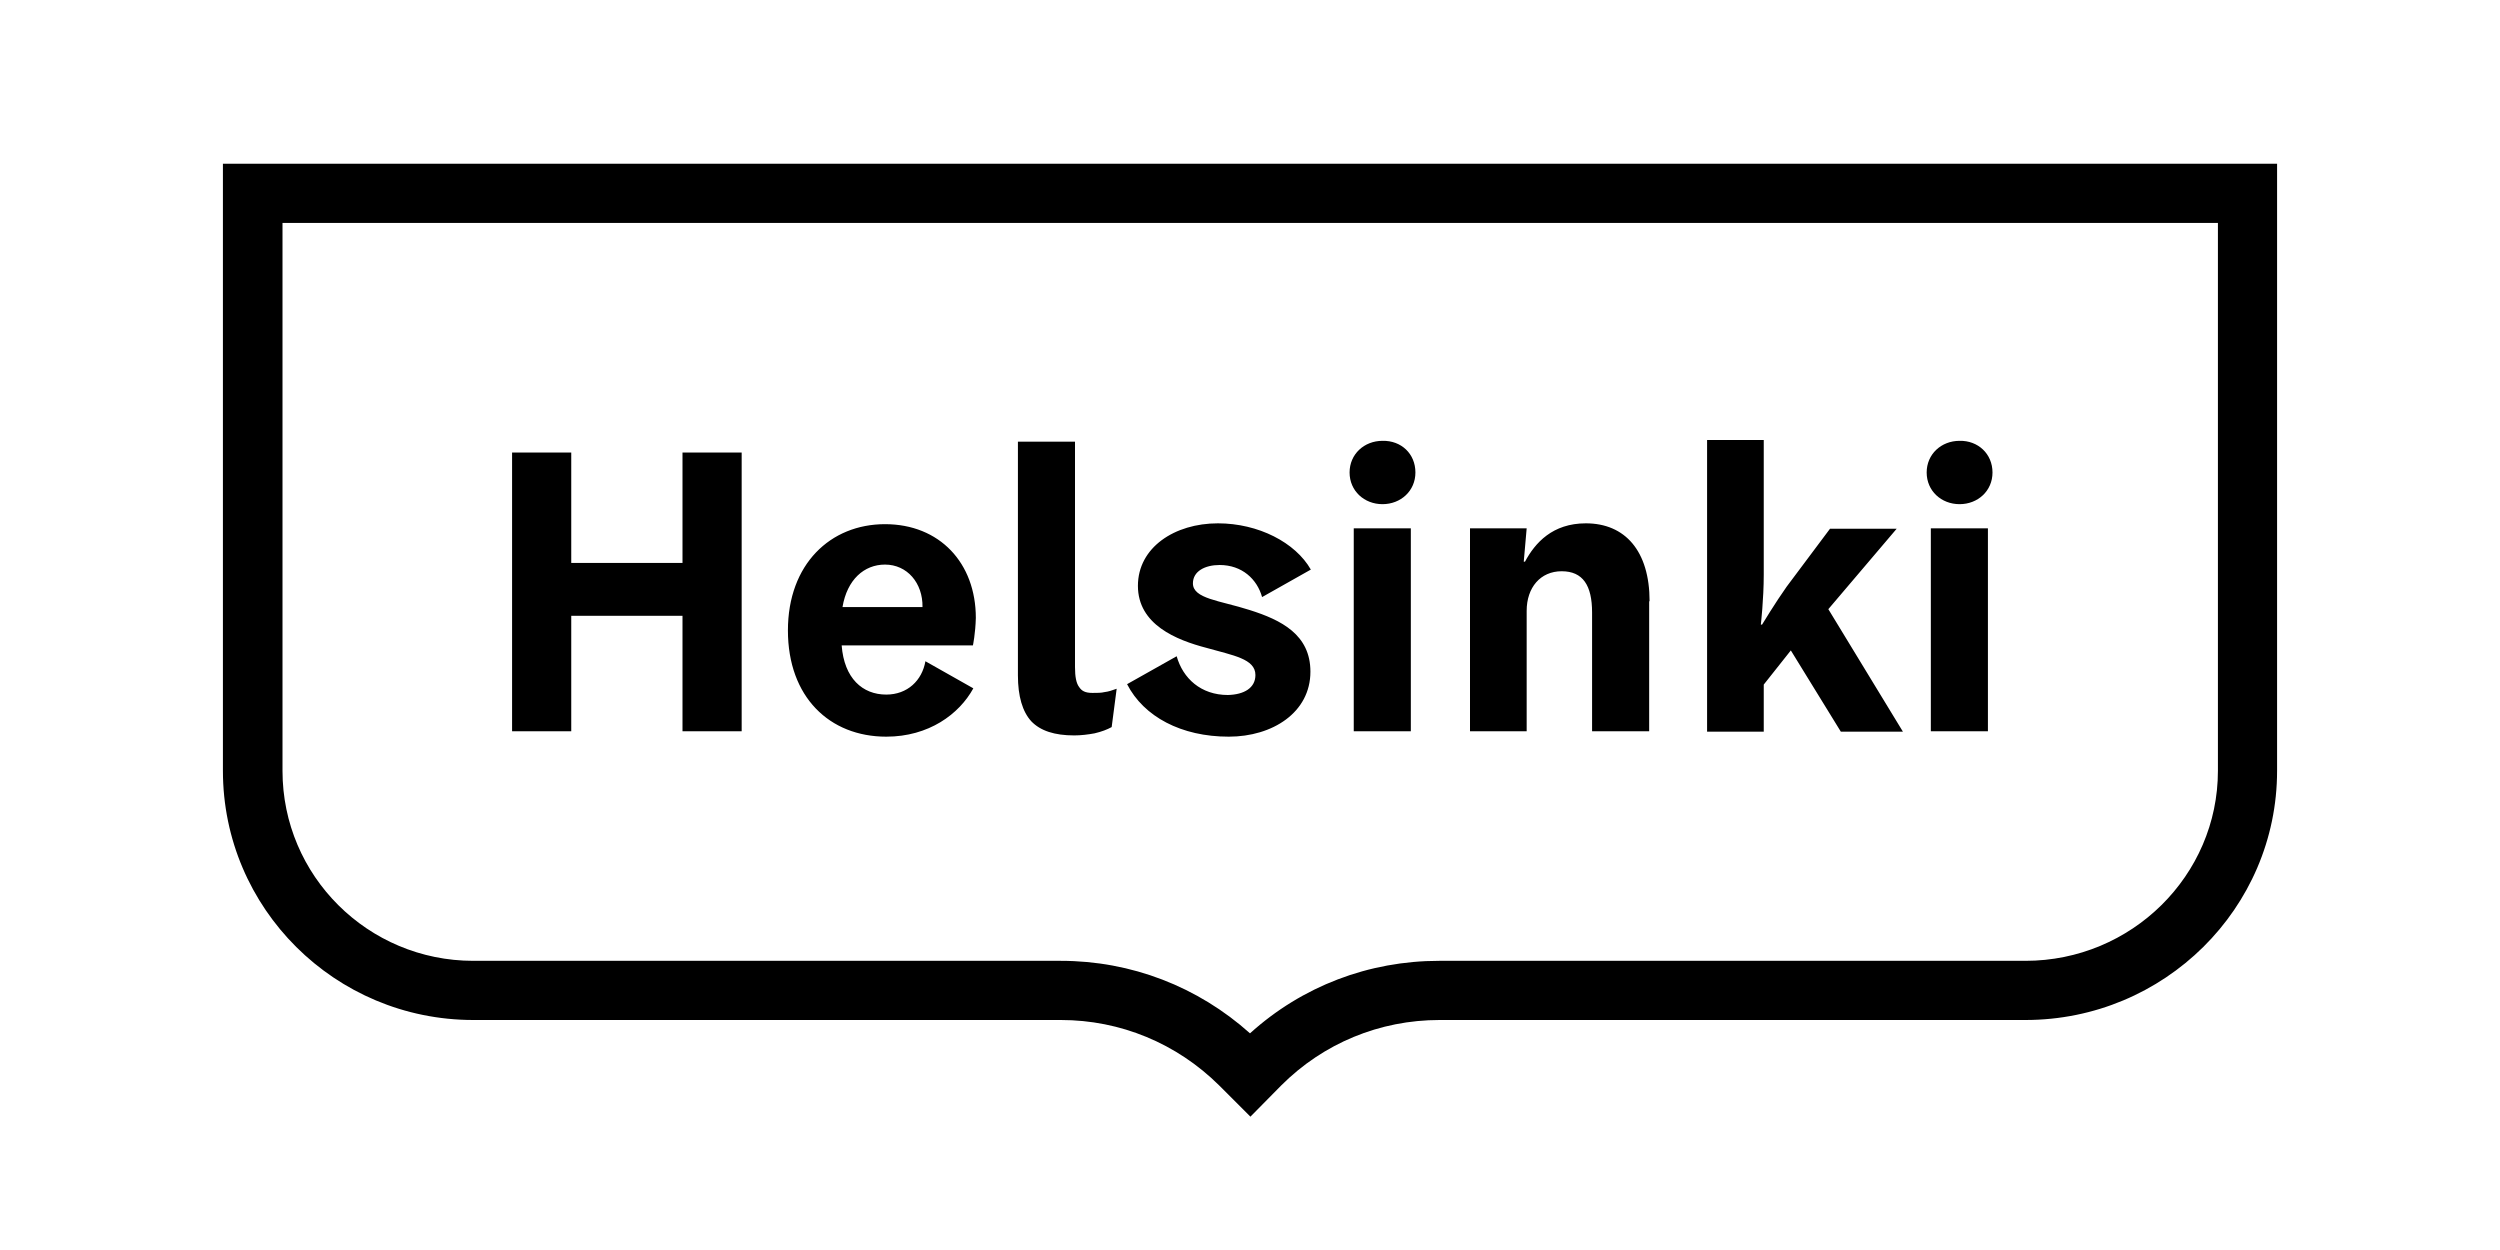
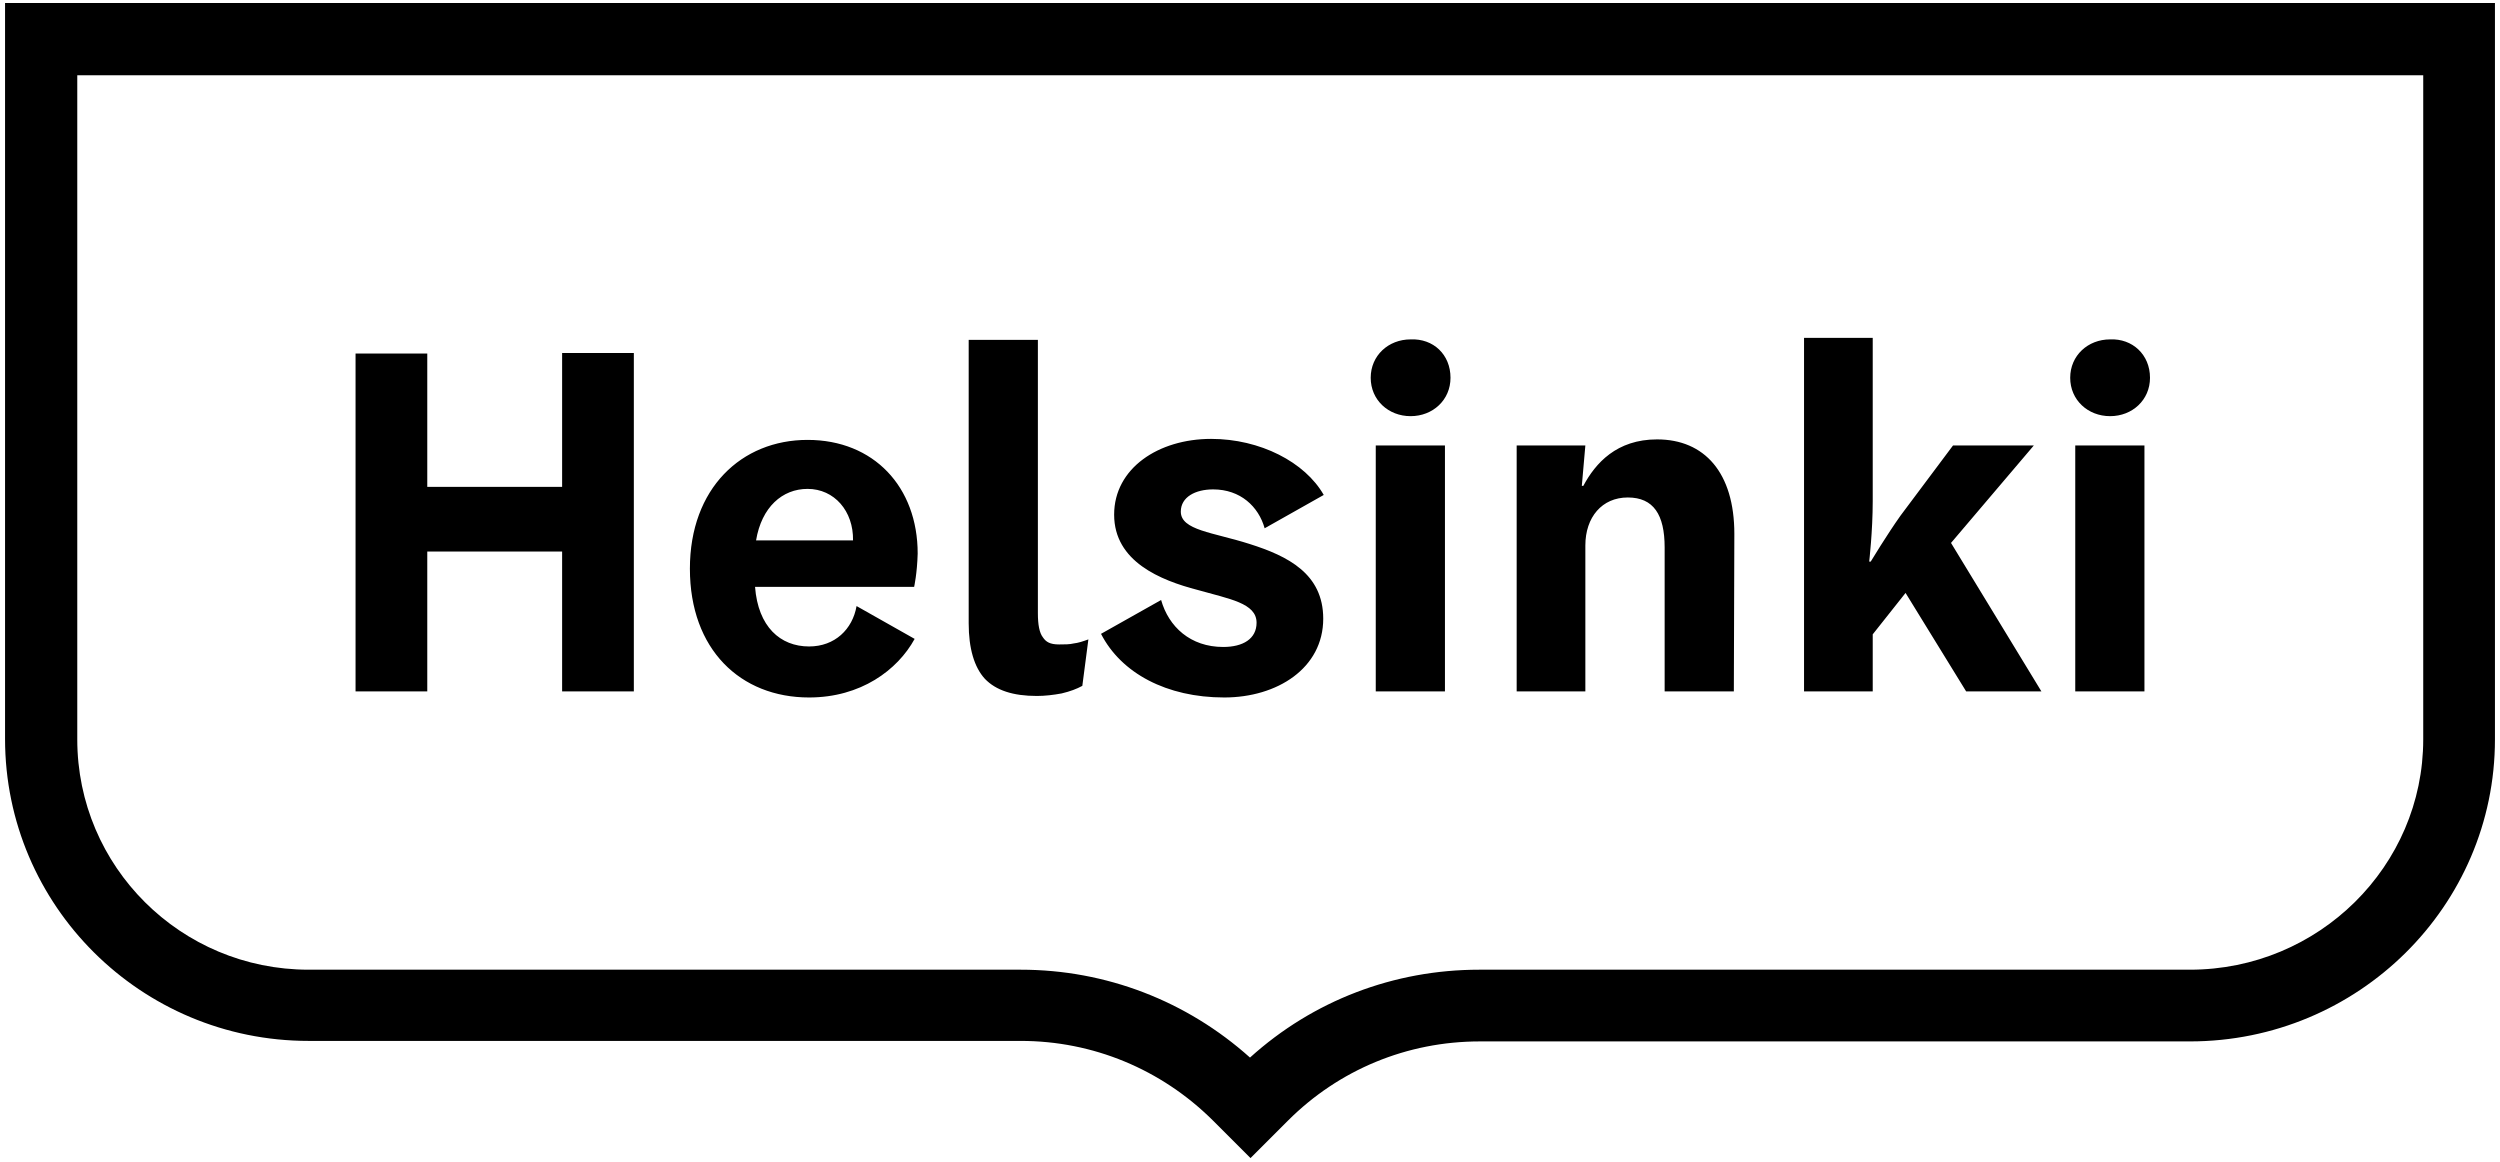
- <svg xmlns="http://www.w3.org/2000/svg" version="1.1" id="Layer_1" x="0px" y="0px" viewBox="0 0 600 300" style="enable-background:new 0 0 600 300;" xml:space="preserve">
+ <svg xmlns="http://www.w3.org/2000/svg" version="1.1" id="helsinki-logo" x="0px" y="0px" viewBox="0 0 495 230" style="enable-background:new 0 0 495 230;" xml:space="preserve">
  <g>
-     <path d="M532.3,53.5V185c0,25.1-20.7,45.6-46.2,45.6H345.4c-16.9,0-32.9,6.1-45.4,17.4c-12.5-11.2-28.5-17.4-45.4-17.4h-141   c-25.3,0-45.8-20.4-45.8-45.6V53.5H532.3z M307.5,260.5c10.1-10.1,23.6-15.7,38-15.7h140.6c33.3,0,60.4-26.8,60.4-59.8V39.3h-493   V185c0,33,26.9,59.8,60.1,59.8h141c14.3,0,27.8,5.6,38,15.7l7.5,7.5L307.5,260.5z" />
-     <path d="M478.2,113.4c0,4.4-3.5,7.6-7.9,7.6c-4.4,0-7.9-3.2-7.9-7.6c0-4.4,3.5-7.6,7.9-7.6C474.7,105.7,478.2,108.9,478.2,113.4    M463.4,175.5h13.7v-48.7h-13.7V175.5z M438.8,146.2l17.9,29.4h-14.9l-12-19.5l-6.5,8.2v11.3h-13.6v-70h13.6v32.3   c0,6-0.7,12-0.7,12h0.3c0,0,3.2-5.3,5.9-9.1l10.4-13.9h16L438.8,146.2z M395.9,144.3c0-12.1-5.9-18.7-15.3-18.7   c-8,0-12.2,4.7-14.6,9.2h-0.3l0.7-8h-13.6v48.7h13.6v-28.9c0-5.6,3.3-9.5,8.4-9.5c5.1,0,7.3,3.4,7.3,9.9v28.5h13.7V144.3z    M339.7,113.4c0,4.4-3.5,7.6-7.9,7.6c-4.4,0-7.9-3.2-7.9-7.6c0-4.4,3.5-7.6,7.9-7.6C336.3,105.7,339.7,108.9,339.7,113.4    M324.9,175.5h13.7v-48.7h-13.7V175.5z M301.3,162c0-3.9-5.4-4.7-11.7-6.5c-7.3-1.9-16.5-5.6-16.5-14.9c0-9.2,8.8-15,19.2-15   c9.7,0,18.6,4.6,22.3,11.1l-11.7,6.6c-1.2-4.3-4.8-7.7-10.2-7.7c-3.5,0-6.4,1.5-6.4,4.4c0,3.7,6.4,4.1,13.6,6.4   c7.6,2.4,14.6,5.9,14.6,14.8c0,9.8-9.1,15.6-19.6,15.6c-11.4,0-20.4-4.8-24.4-12.6l11.9-6.7c1.5,5.3,5.8,9.3,12.3,9.3   C298.6,166.7,301.3,165.1,301.3,162 M258,106h-13.7v56.1c0,5,1.1,8.7,3.2,11c2.2,2.3,5.6,3.4,10.3,3.4c1.6,0,3.3-0.2,4.9-0.5   c1.7-0.4,3-0.9,4.1-1.5l1.2-9.2c-1.1,0.4-2,0.7-2.9,0.8c-0.8,0.2-1.8,0.2-2.9,0.2c-1.8,0-2.6-0.5-3.2-1.4c-0.7-0.9-1-2.5-1-4.8V106   z M212.4,135.5c-5,0-9.1,3.6-10.2,10.2h19.2C221.5,139.9,217.7,135.5,212.4,135.5 M233.5,154.9H202c0.6,7.9,5,11.8,10.7,11.8   c5.1,0,8.6-3.4,9.4-8l11.5,6.5c-3.4,6.2-10.7,11.6-20.9,11.6c-13.6,0-23.6-9.5-23.6-25.5c0-15.9,10.2-25.5,23.3-25.5   c13.1,0,21.8,9.3,21.8,22.5C234.1,152.1,233.5,154.9,233.5,154.9 M163.8,175.5H178v-66.9h-14.2v26.5h-26.7v-26.5h-14.2v66.9h14.2   v-27.7h26.7V175.5z" />
+     <path d="M479.8,14.9v131.5c0,25.1-20.7,45.6-46.2,45.6H292.9c-16.9,0-32.9,6.1-45.4,17.4C235,198.2,219,192,202.1,192h-141   c-25.3,0-45.8-20.4-45.8-45.6V14.9H479.8z M255,221.9c10.1-10.1,23.6-15.7,38-15.7h140.6c33.3,0,60.4-26.8,60.4-59.8V0.6H1v145.7   c0,33,26.9,59.8,60.1,59.8h141c14.3,0,27.8,5.6,38,15.7l7.5,7.5L255,221.9z" />
+     <path d="M425.7,74.8c0,4.4-3.5,7.6-7.9,7.6s-7.9-3.2-7.9-7.6s3.5-7.6,7.9-7.6C422.2,67,425.7,70.2,425.7,74.8 M410.9,136.9h13.7   V88.2h-13.7V136.9z M386.3,107.5l17.9,29.4h-14.9l-12-19.5l-6.5,8.2v11.3h-13.6v-70h13.6v32.3c0,6-0.7,12-0.7,12h0.3   c0,0,3.2-5.3,5.9-9.1l10.4-13.9h16L386.3,107.5z M343.4,105.7c0-12.1-5.9-18.7-15.3-18.7c-8,0-12.2,4.7-14.6,9.2h-0.3l0.7-8h-13.6   v48.7h13.6V108c0-5.6,3.3-9.5,8.4-9.5s7.3,3.4,7.3,9.9v28.5h13.7L343.4,105.7L343.4,105.7z M287.2,74.8c0,4.4-3.5,7.6-7.9,7.6   s-7.9-3.2-7.9-7.6s3.5-7.6,7.9-7.6C283.8,67,287.2,70.2,287.2,74.8 M272.4,136.9h13.7V88.2h-13.7V136.9z M248.8,123.3   c0-3.9-5.4-4.7-11.7-6.5c-7.3-1.9-16.5-5.6-16.5-14.9c0-9.2,8.8-15,19.2-15c9.7,0,18.6,4.6,22.3,11.1l-11.7,6.6   c-1.2-4.3-4.8-7.7-10.2-7.7c-3.5,0-6.4,1.5-6.4,4.4c0,3.7,6.4,4.1,13.6,6.4c7.6,2.4,14.6,5.9,14.6,14.8c0,9.8-9.1,15.6-19.6,15.6   c-11.4,0-20.4-4.8-24.4-12.6l11.9-6.7c1.5,5.3,5.8,9.3,12.3,9.3C246.1,128.1,248.8,126.5,248.8,123.3 M205.5,67.3h-13.7v56.1   c0,5,1.1,8.7,3.2,11c2.2,2.3,5.6,3.4,10.3,3.4c1.6,0,3.3-0.2,4.9-0.5c1.7-0.4,3-0.9,4.1-1.5l1.2-9.2c-1.1,0.4-2,0.7-2.9,0.8   c-0.8,0.2-1.8,0.2-2.9,0.2c-1.8,0-2.6-0.5-3.2-1.4c-0.7-0.9-1-2.5-1-4.8V67.3z M159.9,96.8c-5,0-9.1,3.6-10.2,10.2h19.2   C169,101.2,165.2,96.8,159.9,96.8 M181,116.2h-31.5c0.6,7.9,5,11.8,10.7,11.8c5.1,0,8.6-3.4,9.4-8l11.5,6.5   c-3.4,6.2-10.7,11.6-20.9,11.6c-13.6,0-23.6-9.5-23.6-25.5c0-15.9,10.2-25.5,23.3-25.5s21.8,9.3,21.8,22.5   C181.6,113.5,181,116.2,181,116.2 M111.3,136.9h14.2V69.9h-14.2v26.5H84.6V70H70.4v66.9h14.2v-27.7h26.7V136.9z" />
  </g>
</svg>
